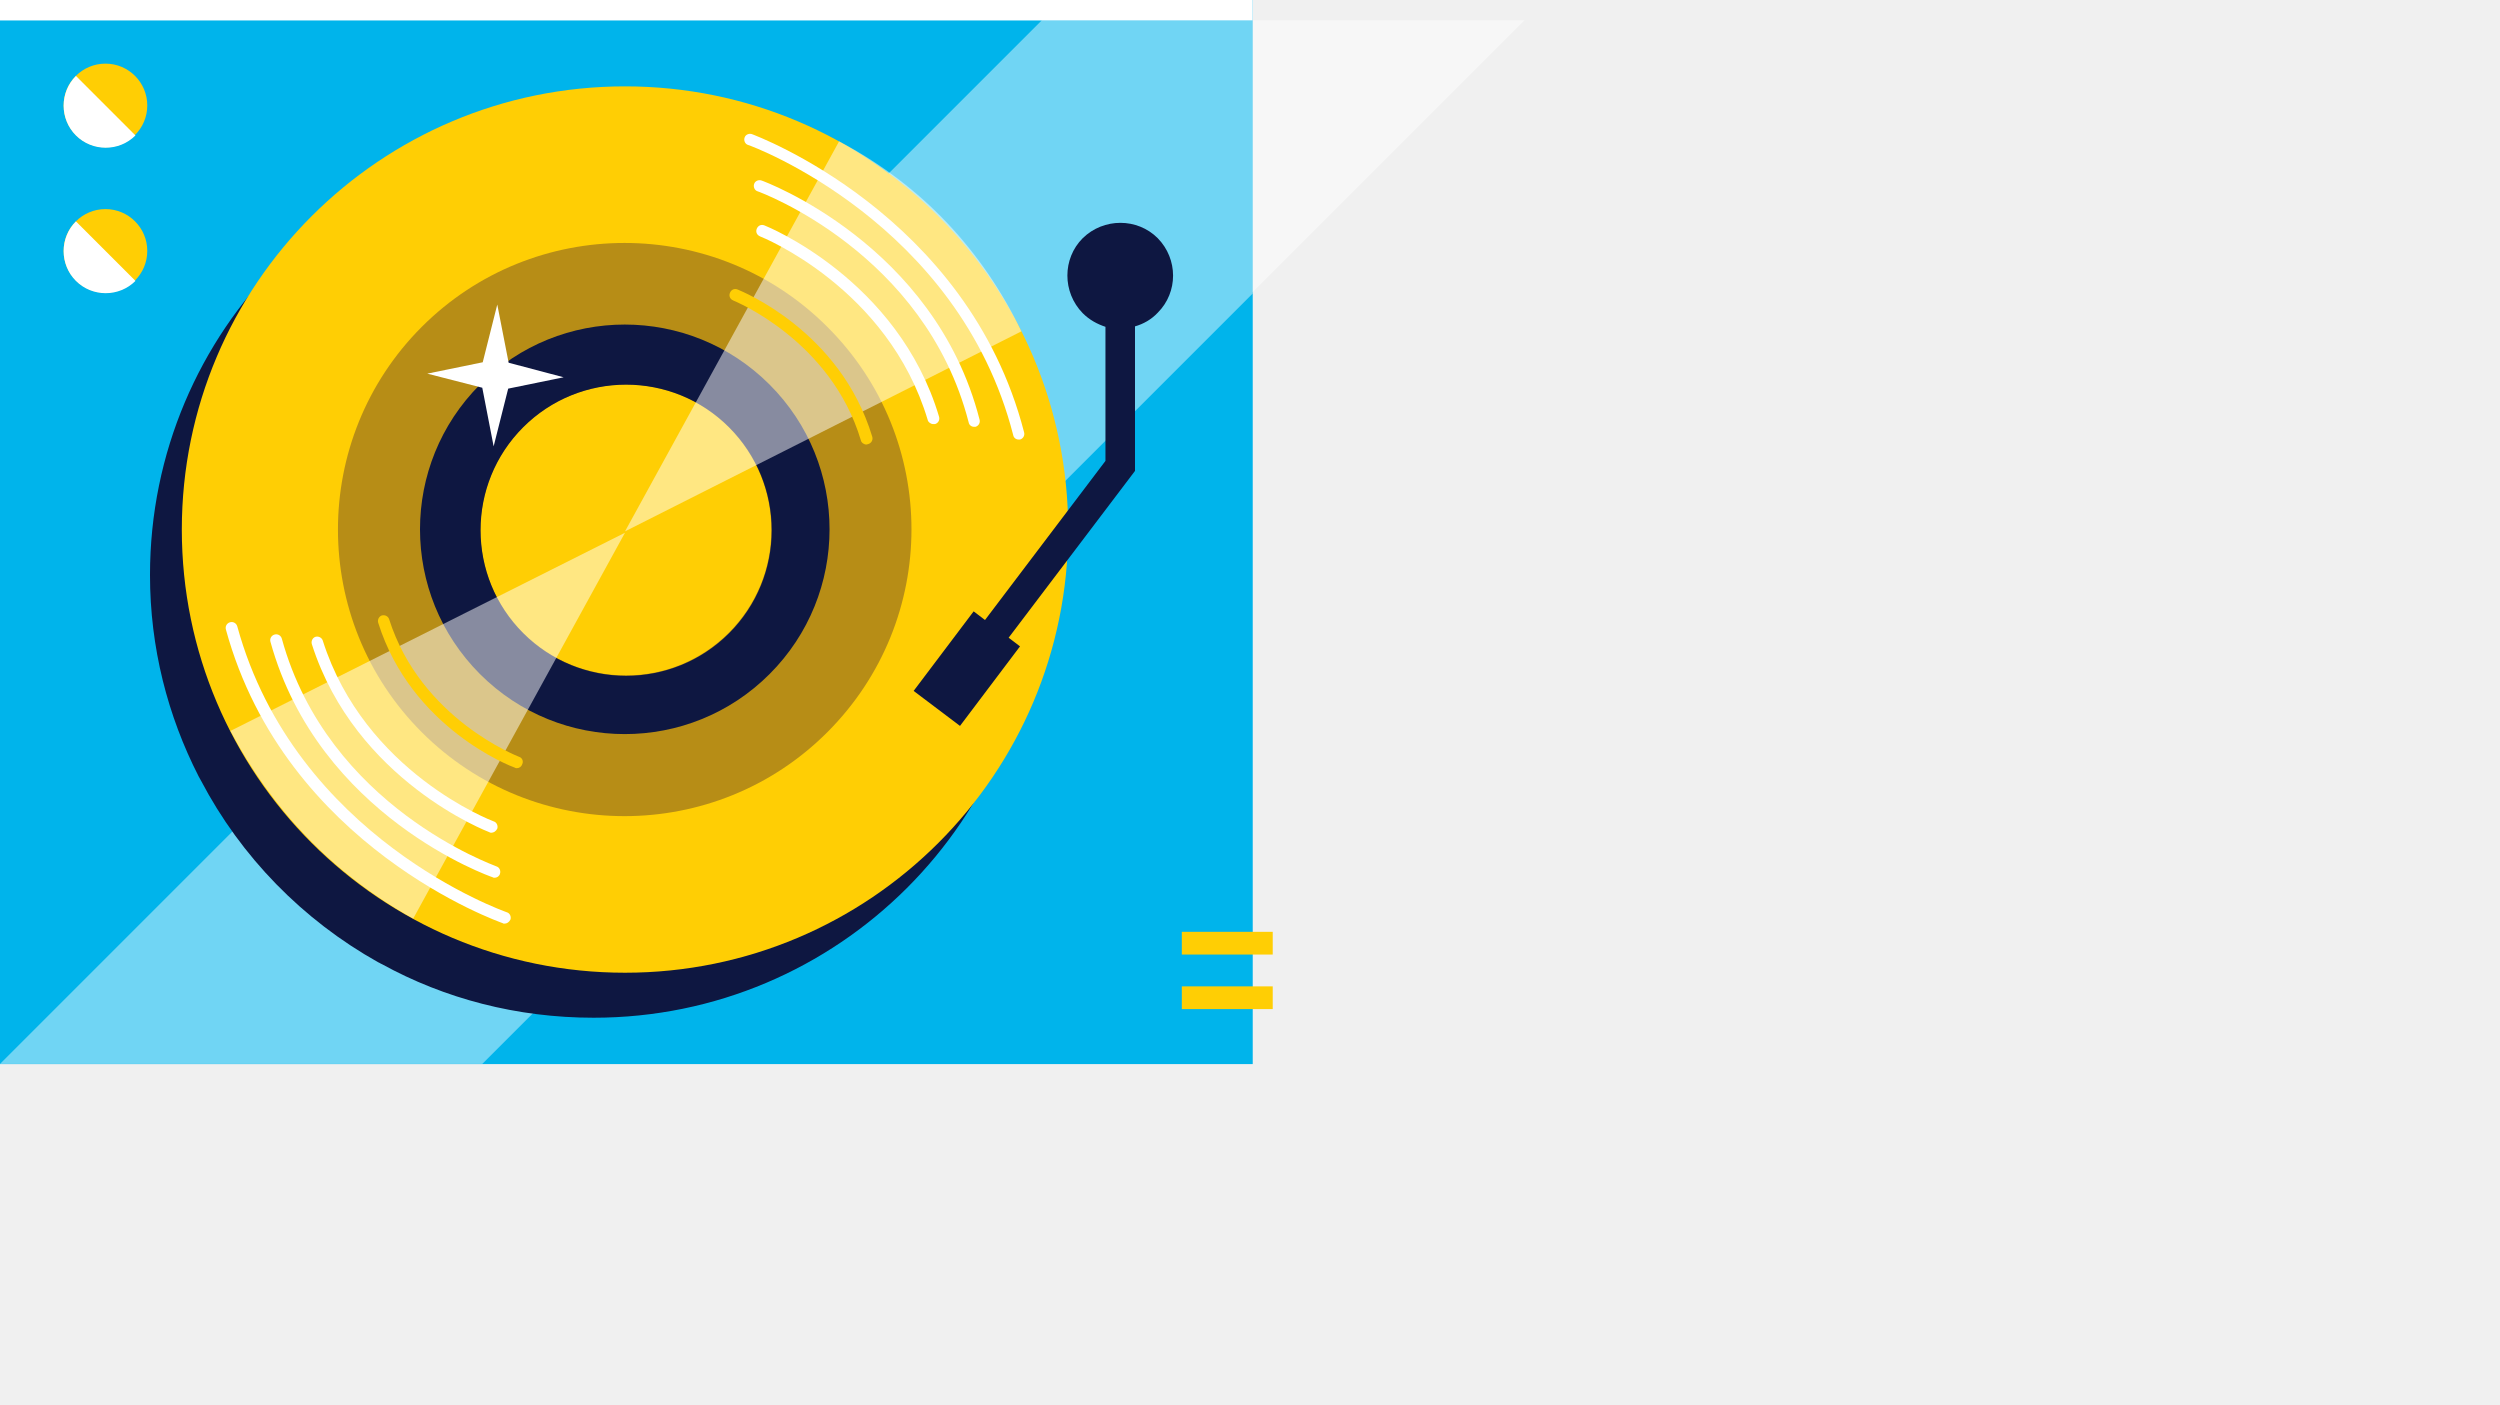
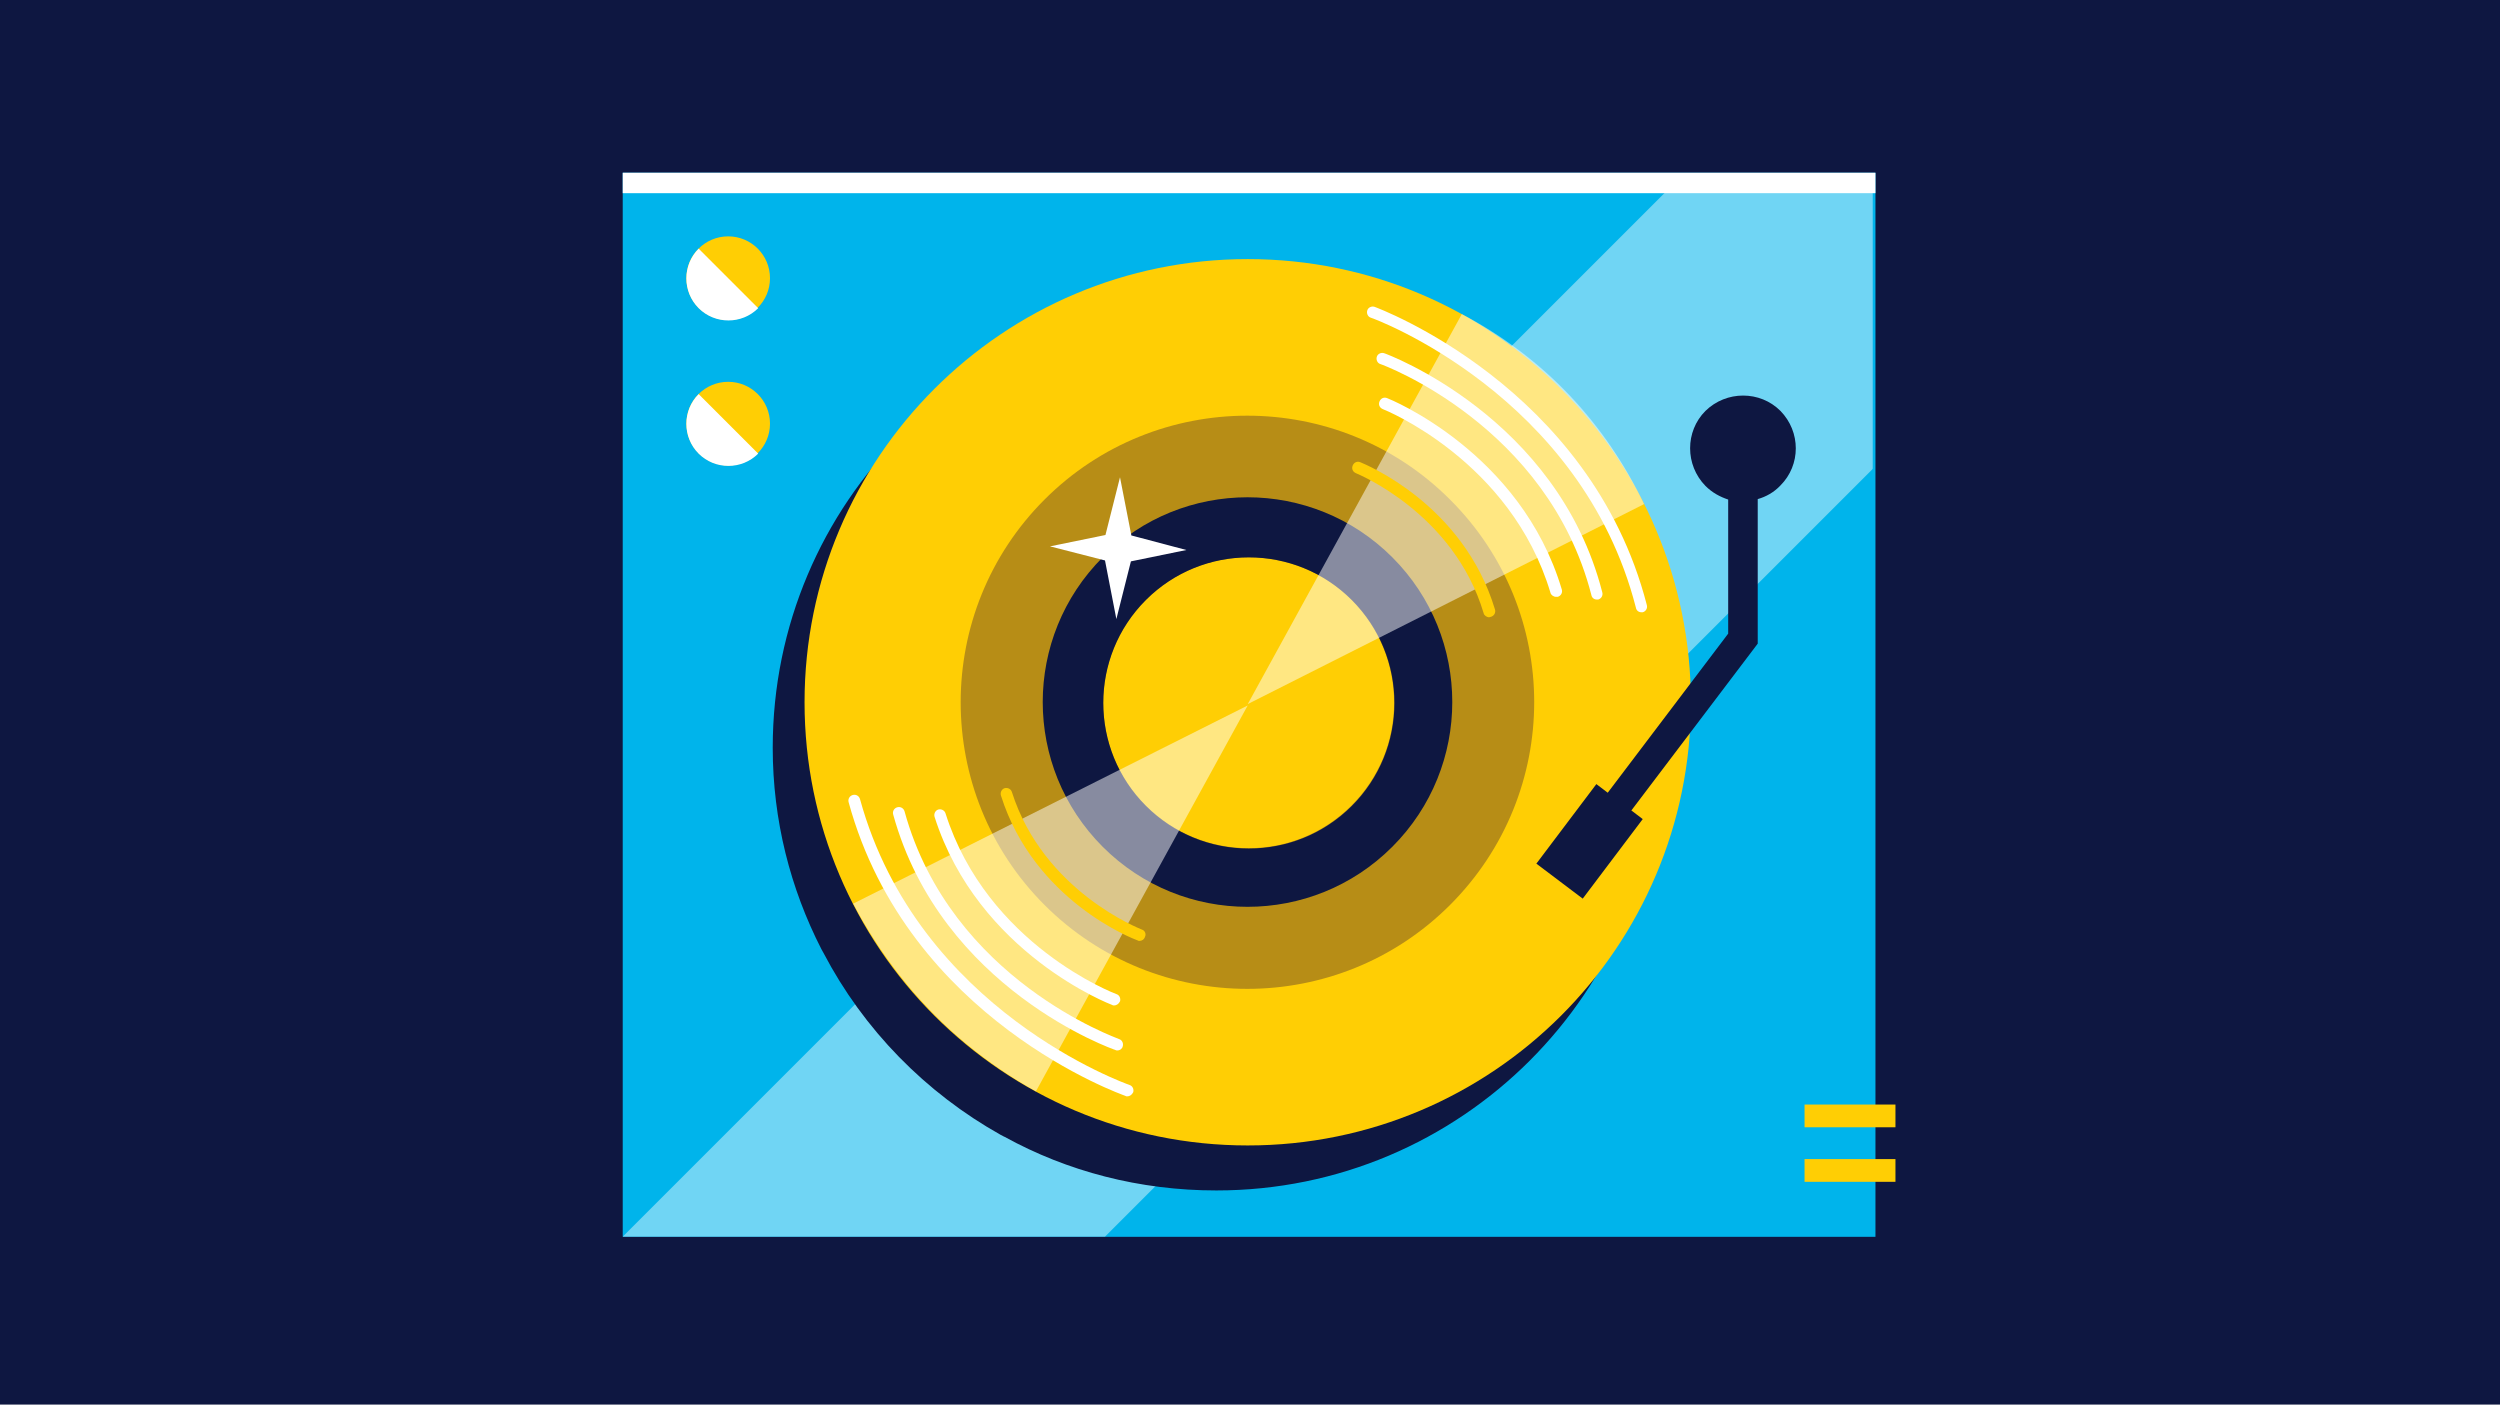
<svg xmlns="http://www.w3.org/2000/svg" xmlns:xlink="http://www.w3.org/1999/xlink" version="1.1" x="0px" y="0px" viewBox="0 0 550 309" enable-background="new 0 0 550 309" xml:space="preserve">
  <defs>
    <g id="bg">
      <rect fill="#0E1741" width="550" height="309" />
    </g>
    <g id="box">
      <polygon fill="#00B4EB" points="255.2,0 153.8,0 0,0 0,153.8 0,234.1 21.1,234.1 275.6,234.1 275.6,0  " />
      <rect fill="#FFFFFF" width="275.6" height="4.5" />
    </g>
    <g id="glare">
      <g>
        <polygon opacity="0.44" fill="#FFFFFF" points="335.4,0 275.6,0 275.6,0 229.6,0 229.6,0 229.2,0 59.7,169.5 59.7,169.9 0,229.6  59.7,229.6 59.7,229.6 105.8,229.6 105.8,229.6 106.1,229.6 275.6,60.1 275.6,59.8 " />
      </g>
    </g>
    <g id="disc-shadow">
      <path fill="#0E1741" d="M184.6,53.9L184.6,53.9c-8.4-17.6-21.7-32.1-40.1-41.8l0,0C130.6,4.4,114.5,0,97.5,0C43.6,0,0,43.6,0,97.5   c0,16,3.9,31,10.7,44.3l0,0c0.2,0.3,0.3,0.6,0.5,0.9c8.8,16.8,22.4,30.7,39,40c0.3,0.1,0.5,0.3,0.8,0.4l0,0   c13.8,7.6,29.7,11.8,46.6,11.8c53.8,0,97.5-43.6,97.5-97.5C194.9,81.8,191.2,67,184.6,53.9z" />
    </g>
    <g id="disc">
      <g>
        <g>
          <circle fill="#FFCE04" cx="97.5" cy="97.5" r="97.5" />
        </g>
        <g>
          <path fill="#FFFFFF" d="M99.1,92.9" />
        </g>
        <g>
          <path fill="#B78D16" d="M142,52.9c-24.6-24.6-64.6-24.6-89.2,0c-24.6,24.6-24.6,64.6,0,89.2c24.6,24.6,64.6,24.6,89.2,0     C166.7,117.4,166.7,77.5,142,52.9z" />
        </g>
        <g>
          <g>
            <circle fill="#FFCE04" cx="97.7" cy="97.6" r="32" />
          </g>
          <g>
            <g>
              <path fill="#0E1741" d="M129.3,65.6c-17.6-17.6-46.1-17.6-63.7,0s-17.6,46.1,0,63.7s46.1,17.6,63.7,0       C146.9,111.7,146.9,83.2,129.3,65.6z M120.4,120.3c-12.5,12.5-32.8,12.5-45.3,0c-12.5-12.5-12.5-32.8,0-45.3       c12.5-12.5,32.8-12.5,45.3,0S132.9,107.8,120.4,120.3z" />
            </g>
          </g>
        </g>
        <g opacity="0.5">
          <g>
            <path fill="#FFFFFF" d="M184.7,53.9c-8.4-17.5-21.7-32.1-40.1-41.8L97.5,97.9L184.7,53.9z" />
          </g>
        </g>
        <g opacity="0.5">
          <g>
            <path fill="#FFFFFF" d="M10.7,141.8c9.1,17.2,22.3,31.3,40.2,41.3l46.6-84.9L10.7,141.8z" />
          </g>
        </g>
        <g>
          <g>
            <g>
              <path fill="#FFFFFF" d="M184.1,77.7c-0.6,0-1.1-0.4-1.2-1c-12-46.8-57.8-63.7-58.3-63.8c-0.7-0.2-1-1-0.8-1.6       c0.2-0.7,1-1,1.6-0.8c0.5,0.2,47.5,17.5,59.9,65.6c0.2,0.7-0.2,1.4-0.9,1.6C184.3,77.7,184.2,77.7,184.1,77.7z" />
            </g>
            <g>
              <path fill="#FFFFFF" d="M174.3,74.9c-0.6,0-1.1-0.4-1.2-1c-9.6-37.3-46-50.7-46.4-50.8c-0.7-0.2-1-1-0.8-1.6       c0.2-0.7,1-1,1.6-0.8c0.4,0.1,38.1,14,48,52.6c0.2,0.7-0.2,1.4-0.9,1.6C174.5,74.9,174.4,74.9,174.3,74.9z" />
            </g>
            <g>
              <path fill="#FFFFFF" d="M165.3,74.3c-0.5,0-1.1-0.4-1.2-0.9c-8.7-29.1-36.6-40.3-36.9-40.4c-0.7-0.3-1-1-0.7-1.7s1-1,1.7-0.7       c0.3,0.1,29.4,11.8,38.4,42.1c0.2,0.7-0.2,1.4-0.9,1.6C165.6,74.3,165.4,74.3,165.3,74.3z" />
            </g>
          </g>
          <g>
            <g>
              <path fill="#FFCE04" d="M150.6,78.8c-0.5,0-1.1-0.4-1.2-0.9c-6.6-22.1-27.9-30.7-28.1-30.8c-0.7-0.3-1-1-0.7-1.7       c0.3-0.7,1-1,1.7-0.7c0.9,0.4,22.6,9.1,29.6,32.4c0.2,0.7-0.2,1.4-0.9,1.6C150.9,78.7,150.7,78.8,150.6,78.8z" />
            </g>
          </g>
        </g>
        <g>
          <g>
            <g>
              <path fill="#FFFFFF" d="M71,184.2c-0.1,0-0.3,0-0.4-0.1c-0.5-0.2-47.8-16.7-60.9-64.6c-0.2-0.7,0.2-1.4,0.9-1.6       c0.7-0.2,1.4,0.2,1.6,0.9c12.8,46.6,58.8,62.7,59.3,62.9c0.7,0.2,1,1,0.8,1.6C72,183.9,71.5,184.2,71,184.2z" />
            </g>
            <g>
              <path fill="#FFFFFF" d="M68.8,174.1c-0.1,0-0.3,0-0.4-0.1c-0.4-0.1-38.3-13.4-48.9-51.8c-0.2-0.7,0.2-1.4,0.9-1.6       c0.7-0.2,1.4,0.2,1.6,0.9c10.2,37.1,46.9,49.9,47.2,50.1c0.7,0.2,1,1,0.8,1.6C69.9,173.7,69.4,174.1,68.8,174.1z" />
            </g>
            <g>
              <path fill="#FFFFFF" d="M68.1,164.2c-0.1,0-0.3,0-0.4-0.1c-0.3-0.1-29.5-11.3-39.1-41.4c-0.2-0.7,0.2-1.4,0.8-1.6       c0.7-0.2,1.4,0.2,1.6,0.8c9.2,29,37.3,39.7,37.6,39.8c0.7,0.2,1,1,0.8,1.6C69.1,163.9,68.6,164.2,68.1,164.2z" />
            </g>
          </g>
          <g>
            <g>
              <path fill="#FFCE04" d="M73.7,150c-0.1,0-0.3,0-0.4-0.1c-0.9-0.3-22.8-8.7-30.1-31.9c-0.2-0.7,0.2-1.4,0.8-1.6       c0.7-0.2,1.4,0.2,1.6,0.8c7,22,28.4,30.2,28.6,30.3c0.7,0.2,1,1,0.7,1.6C74.7,149.7,74.2,150,73.7,150z" />
            </g>
          </g>
        </g>
      </g>
    </g>
    <g id="rotator">
      <circle fill="#FFCE04" cx="9.2" cy="9.2" r="9.2" />
      <path fill="#FFFFFF" d="M2.7,15.8c3.6,3.6,9.5,3.6,13.1,0L2.7,2.7C-0.9,6.3-0.9,12.2,2.7,15.8z" />
    </g>
    <g id="bar">
      <rect fill="#FFCE04" width="20" height="5" />
    </g>
    <g id="hand">
      <path fill="#0E1741" d="M53.7,3.4c-4.5-4.5-11.9-4.5-16.5,0c-4.5,4.5-4.5,11.9,0,16.5c1.5,1.5,3.2,2.4,5,3v29.5l-26.5,35l-2.5-1.9   L0,103l10.2,7.7l13.2-17.5l-2.5-1.9l27.8-36.7V22.8c1.8-0.5,3.6-1.5,5-3C58.2,15.3,58.2,8,53.7,3.4z" />
    </g>
    <g id="star">
      <polygon fill="#FFFFFF" points="17.8,18.5 30,16 17.9,12.8 15.4,0 12.2,12.7 0,15.2 12.1,18.3 14.6,31.2 " />
    </g>
+     <clipPath id="icon-clip">
+       <rect x="0" y="0" width="275" height="234" />
+     </clipPath>
  </defs>
-   <use xlink:href="#box" />
-   <g transform="translate(14,14)">
-     <use xlink:href="#rotator">
-       <animateTransform attributeName="transform" type="rotate" dur="2s" values="0 9.25 9.25;360 9.25 9.25" repeatCount="indefinite" />
-     </use>
-   </g>
-   <g transform="translate(14,46)">
-     <use xlink:href="#rotator">
-       <animateTransform attributeName="transform" type="rotate" dur="2s" values="0 9.25 9.25;360 9.25 9.25" repeatCount="indefinite" begin=".25" />
-     </use>
-   </g>
-   <g transform="translate(0,4.465)">
-     <use xlink:href="#glare">
-       <animateTransform attributeName="transform" type="translate" dur="6.5s" fill="freeze" values="335,0;-335,0" repeatCount="indefinite" />
-     </use>
-   </g>
-   <use x="33" y="29" xlink:href="#disc-shadow" />
-   <g transform="translate(40,19)">
-     <use xlink:href="#disc">
-       <animateTransform attributeName="transform" type="rotate" dur="2s" values="0 97 97;360 97 97" repeatCount="indefinite" />
-     </use>
-   </g>
-   <g transform="translate(260, 0)">
-     <g transform="translate(0,205)">
-       <use xlink:href="#bar" />
-       <animateTransform attributeName="transform" type="scale" dur=".5s" values="-1 1;-2 1;-.2 1;-1.4 1" repeatCount="indefinite" additive="sum" />
+   <rect id="rectangle" x="0" y="0" height="309" width="550" fill="#0e1741" />
+   <g id="icon-main" transform="translate(137,38)">
+     <use xlink:href="#box" />
+     <g transform="translate(14,14)">
+       <use xlink:href="#rotator">
+         <animateTransform attributeName="transform" type="rotate" dur="2s" values="0 9.25 9.25;360 9.25 9.25" repeatCount="indefinite" />
+       </use>
    </g>
-     <g transform="translate(0,217)">
-       <use xlink:href="#bar" />
-       <animateTransform attributeName="transform" type="scale" dur=".5s" values="-1 1;-1.2 1;-1 1" repeatCount="indefinite" additive="sum" />
+     <g transform="translate(14,46)">
+       <use xlink:href="#rotator">
+         <animateTransform attributeName="transform" type="rotate" dur="2s" values="0 9.25 9.25;360 9.25 9.25" repeatCount="indefinite" begin=".25" />
+       </use>
+     </g>
+     <g transform="translate(0,4.465)" clip-path="url(#icon-clip)">
+       <use xlink:href="#glare">
+         <animateTransform attributeName="transform" type="translate" dur="6.5s" fill="freeze" values="300,0;-325,0" repeatCount="indefinite" />
+       </use>
+     </g>
+     <use x="33" y="29" xlink:href="#disc-shadow" />
+     <g transform="translate(40,19)">
+       <use xlink:href="#disc">
+         <animateTransform attributeName="transform" type="rotate" dur="2s" values="0 97 97;360 97 97" repeatCount="indefinite" />
+       </use>
+     </g>
+     <g transform="translate(260, 0)">
+       <g transform="translate(0,205)">
+         <use xlink:href="#bar" />
+         <animateTransform attributeName="transform" type="scale" dur=".5s" values="-1 1;-2 1;-.2 1;-1.4 1" repeatCount="indefinite" additive="sum" />
+       </g>
+       <g transform="translate(0,217)">
+         <use xlink:href="#bar" />
+         <animateTransform attributeName="transform" type="scale" dur=".5s" values="-1 1;-1.2 1;-1 1" repeatCount="indefinite" additive="sum" />
+       </g>
+     </g>
+     <g transform="translate(201,49)">
+       <use xlink:href="#hand">
+         <animateTransform attributeName="transform" type="rotate" dur="20" values="-10 45 11;15 45 11;-10 45 11" repeatCount="indefinite" />
+       </use>
+     </g>
+     <g transform="translate(94,67)">
+       <use xlink:href="#star">
+         <animateTransform attributeName="transform" type="rotate" dur=".6s" values="0 14.995 15.5;360 14.995 15.5" repeatCount="0" begin="0s;fadestar3.end" />
+         <animate id="fadestar1" attributeName="opacity" values="0;1;0" dur=".6s" repeatCount="0" begin="0s;fadestar3.end" fill="freeze" />
+       </use>
+     </g>
+     <g transform="translate(165,148) scale(.58,.58)">
+       <use xlink:href="#star" visibility="hidden">
+         <set attributeName="visibility" from="hidden" to="visible" begin="fadestar1.end" />
+         <animateTransform attributeName="transform" type="rotate" dur=".6s" values="0 14.995 15.5;360 14.995 15.5" repeatCount="0" begin="fadestar1.end-.25" />
+         <animate id="fadestar2" attributeName="opacity" values="0;1;0" dur=".6s" repeatCount="0" fill="freeze" begin="fadestar1.end-.25" />
+       </use>
+     </g>
+     <g transform="translate(188,29)">
+       <use xlink:href="#star" visibility="hidden">
+         <set attributeName="visibility" from="hidden" to="visible" begin="fadestar2.end" />
+         <animateTransform attributeName="transform" type="rotate" dur=".6s" values="0 14.995 15.5;360 14.995 15.5" repeatCount="0" begin="fadestar2.end-.25" />
+         <animate id="fadestar3" attributeName="opacity" values="0;1;0" dur=".6s" repeatCount="0" fill="freeze" begin="fadestar2.end-.25" />
+       </use>
    </g>
  </g>
-   <use x="201" y="49" xlink:href="#hand" />
-   <g transform="translate(94,67)">
-     <use xlink:href="#star">
-       <animateTransform attributeName="transform" type="rotate" dur=".6s" values="0 14.995 15.5;360 14.995 15.5" repeatCount="0" begin="0s;fadestar3.end" />
-       <animate id="fadestar1" attributeName="opacity" values="0;1;0" dur=".6s" repeatCount="0" begin="0s;fadestar3.end" fill="freeze" />
-     </use>
-   </g>
-   <g transform="translate(165,148) scale(.58,.58)">
-     <use xlink:href="#star" visibility="hidden">
-       <set attributeName="visibility" from="hidden" to="visible" begin="fadestar1.end" />
-       <animateTransform attributeName="transform" type="rotate" dur=".6s" values="0 14.995 15.5;360 14.995 15.5" repeatCount="0" begin="fadestar1.end-.25" />
-       <animate id="fadestar2" attributeName="opacity" values="0;1;0" dur=".6s" repeatCount="0" fill="freeze" begin="fadestar1.end-.25" />
-     </use>
-   </g>
-   <g transform="translate(188,29)">
-     <use xlink:href="#star" visibility="hidden">
-       <set attributeName="visibility" from="hidden" to="visible" begin="fadestar2.end" />
-       <animateTransform attributeName="transform" type="rotate" dur=".6s" values="0 14.995 15.5;360 14.995 15.5" repeatCount="0" begin="fadestar2.end-.25" />
-       <animate id="fadestar3" attributeName="opacity" values="0;1;0" dur=".6s" repeatCount="0" fill="freeze" begin="fadestar2.end-.25" />
-     </use>
-   </g>
</svg>
